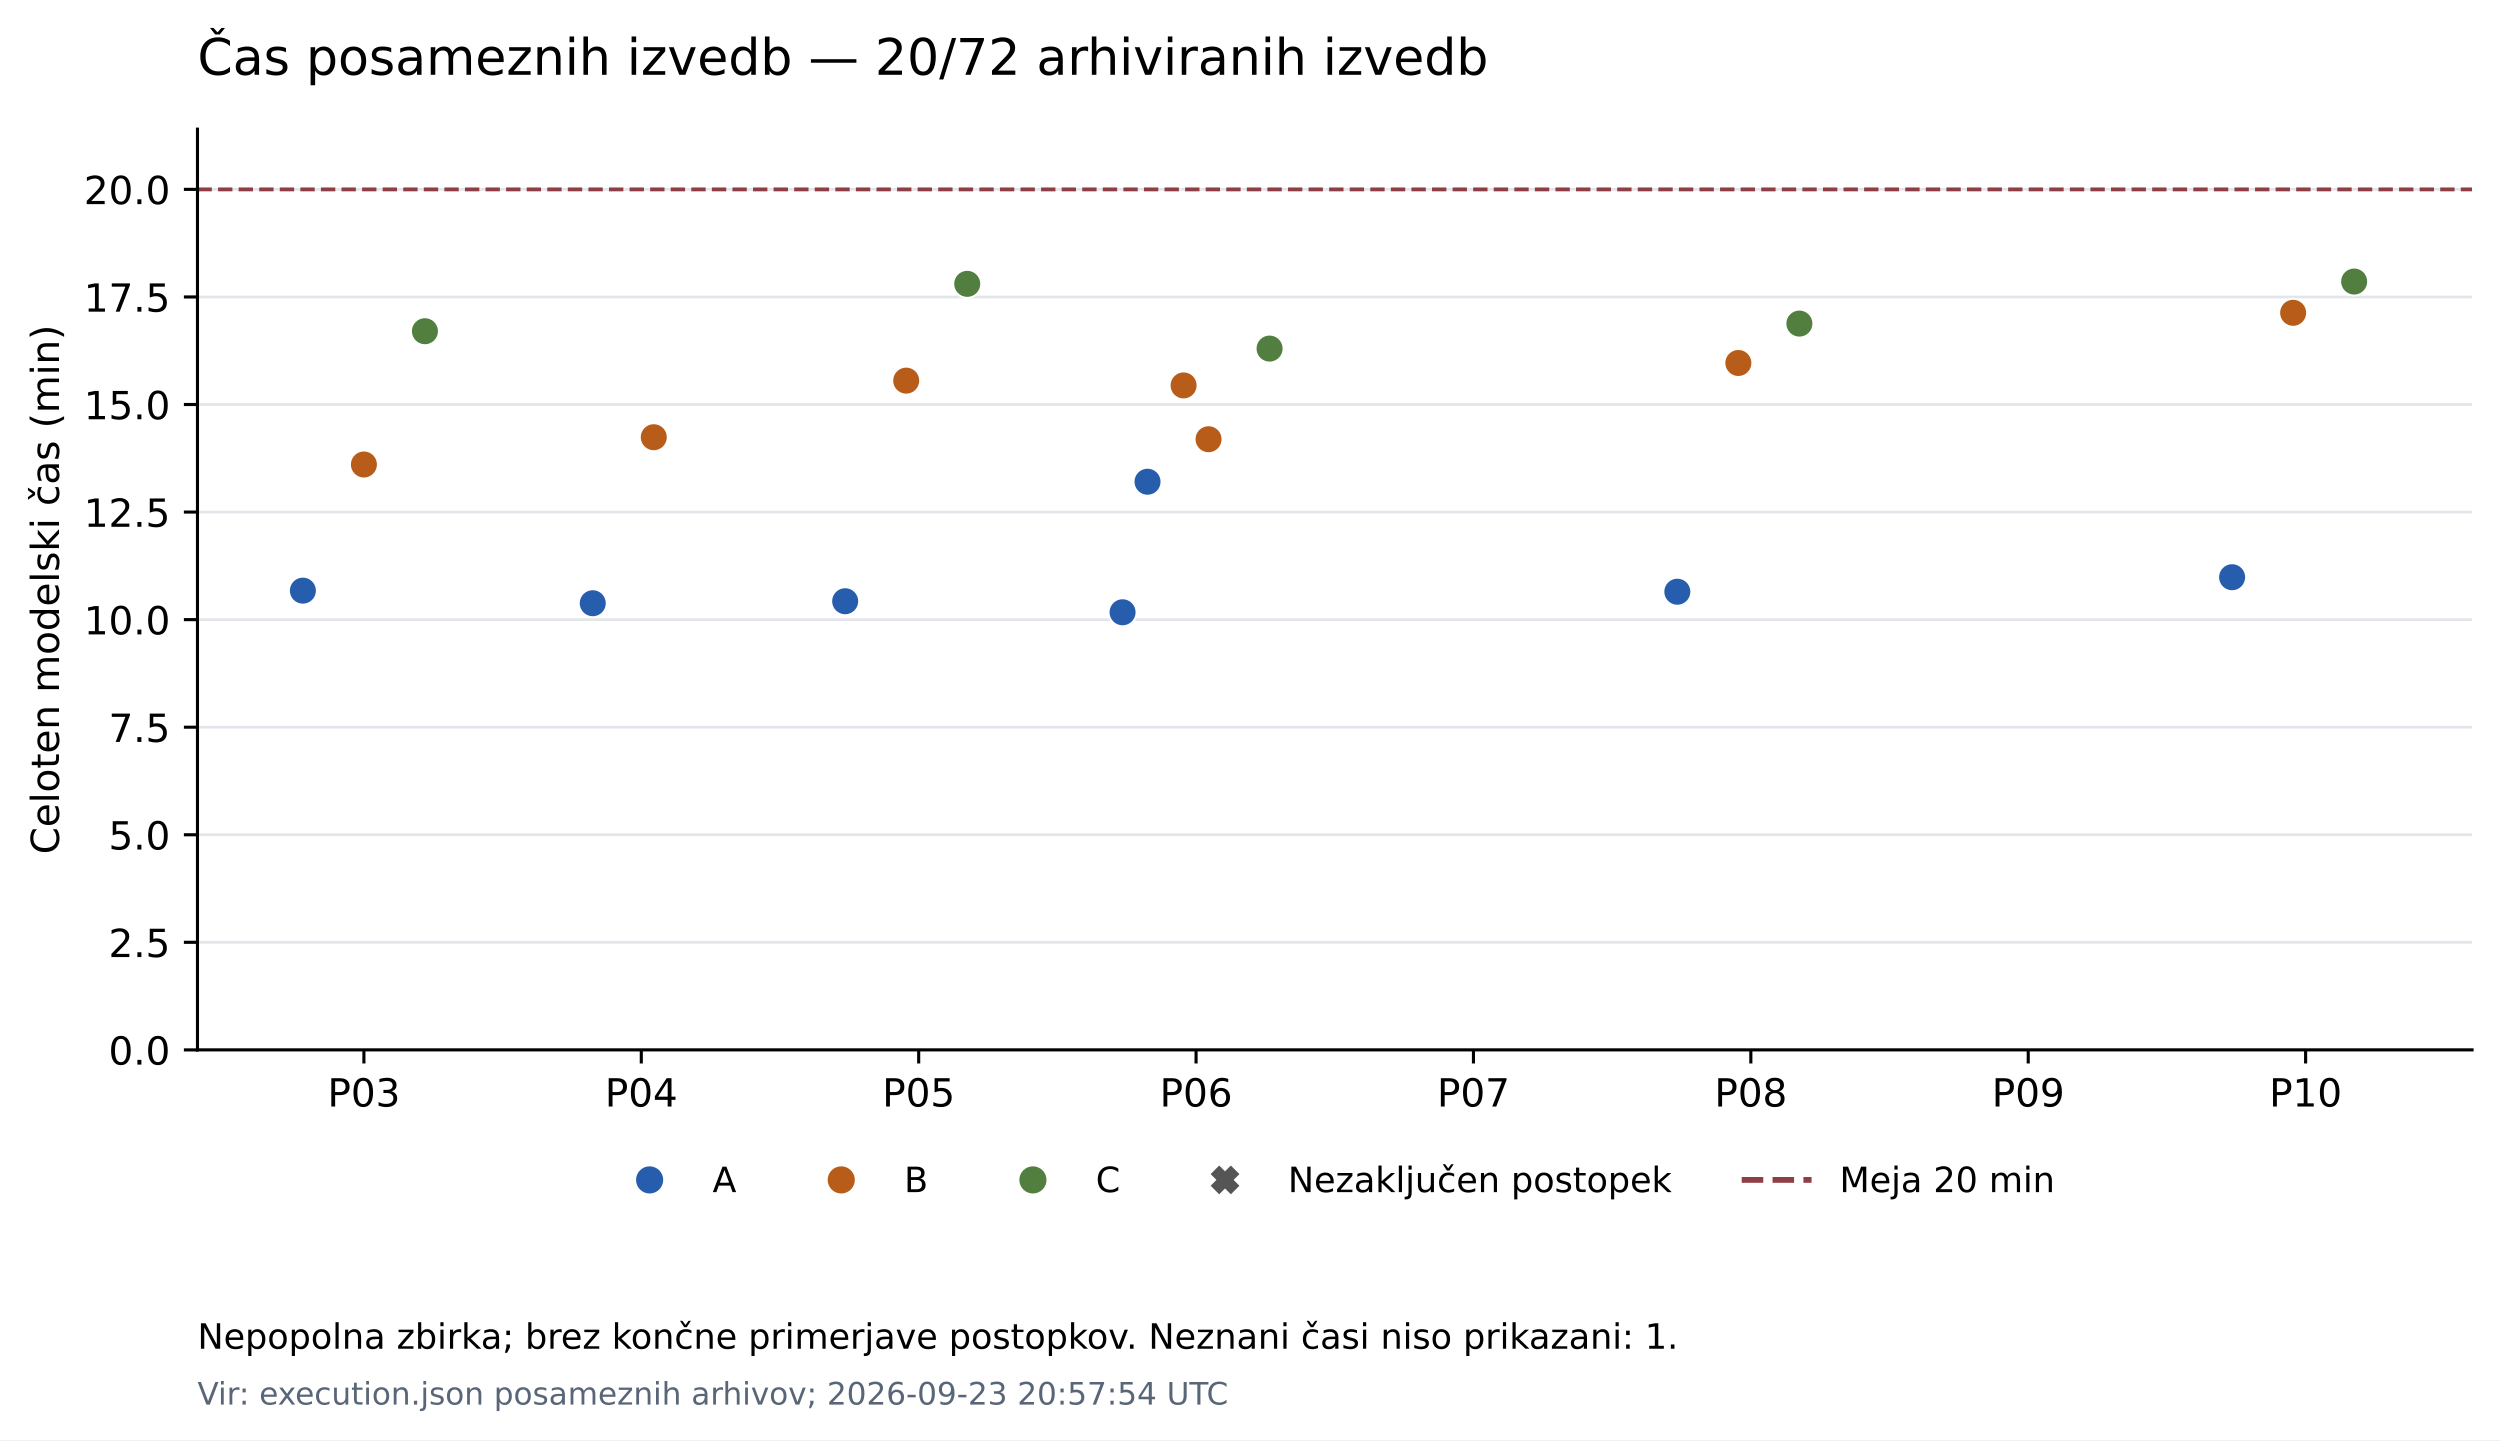
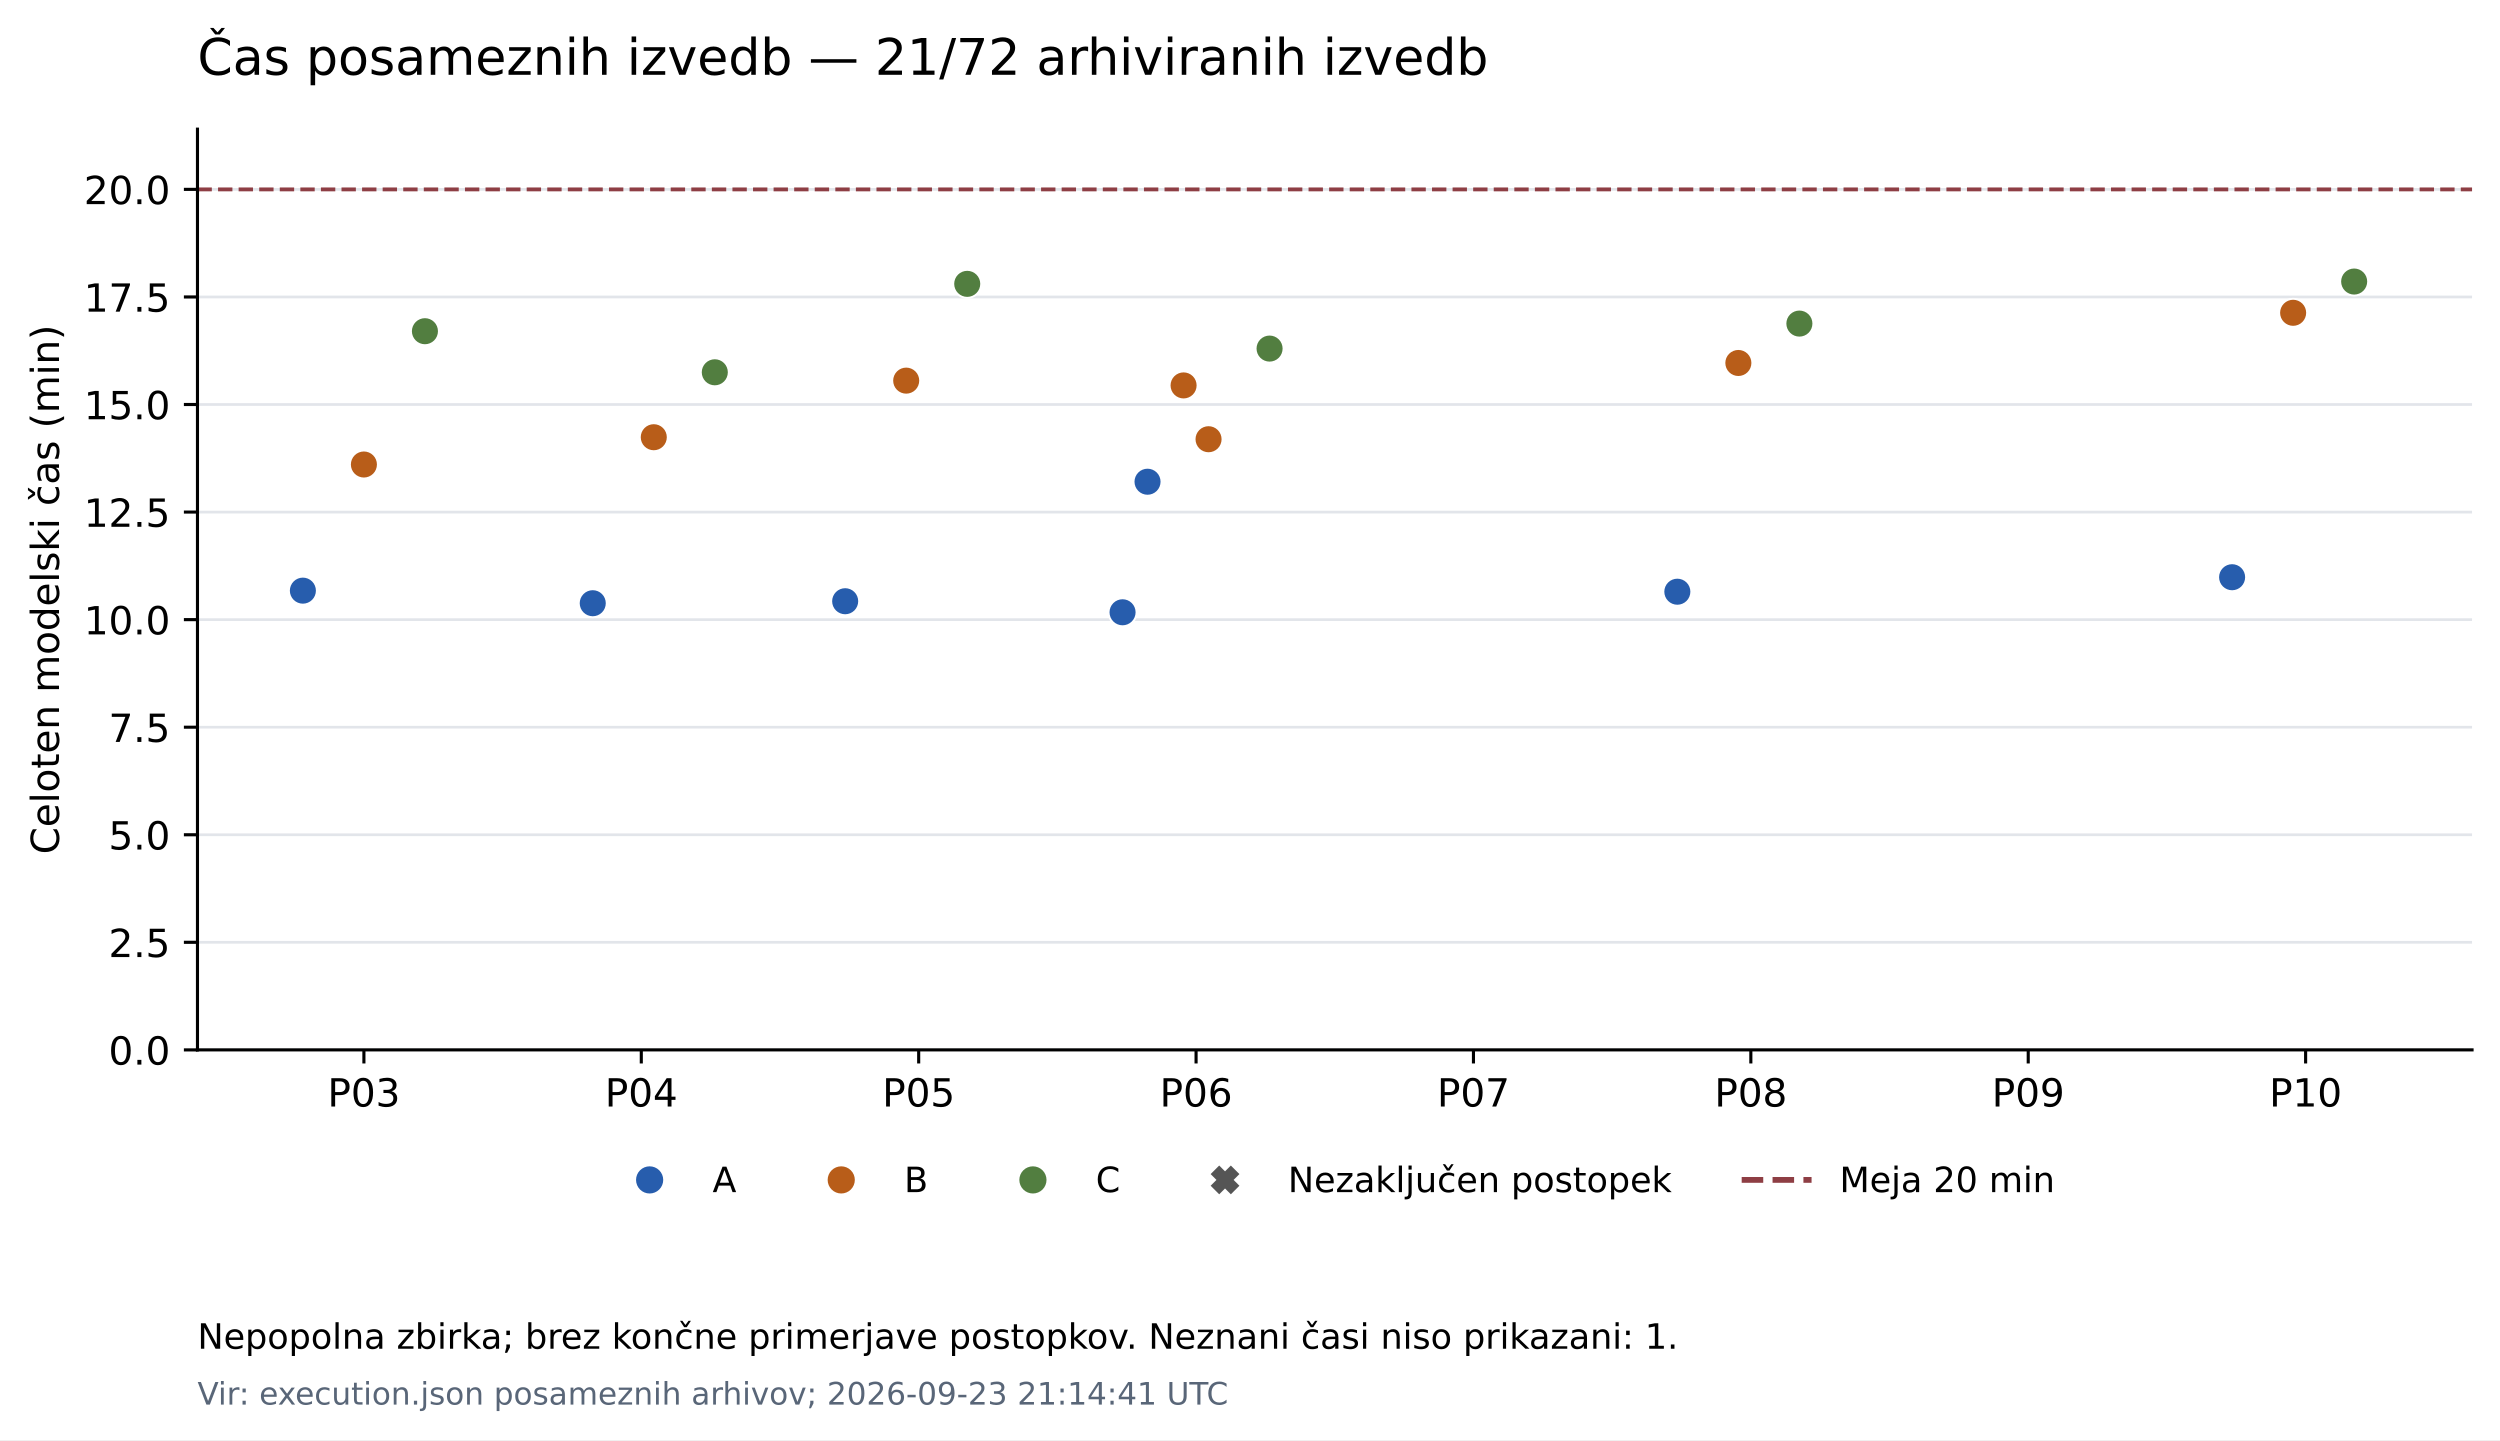
<svg xmlns="http://www.w3.org/2000/svg" xmlns:xlink="http://www.w3.org/1999/xlink" width="643.966pt" height="370.926pt" viewBox="0 0 643.966 370.926" version="1.1">
  <defs>
    <style type="text/css">*{stroke-linejoin: round; stroke-linecap: butt}</style>
  </defs>
  <g id="figure_1">
    <g id="patch_1">
      <path d="M 0 370.926  L 643.966 370.926  L 643.966 0  L 0 0  z " style="fill: #ffffff" />
    </g>
    <g id="axes_1">
      <g id="patch_2">
        <path d="M 50.866 270.436  L 636.766 270.436  L 636.766 33.268  L 50.866 33.268  z " style="fill: #ffffff" />
      </g>
      <g id="matplotlib.axis_1">
        <g id="xtick_1">
          <g id="line2d_1">
            <defs>
-               <path id="m37e0b57a57" d="M 0 0  L 0 3.5  " style="stroke: #000000; stroke-width: 0.8" />
+               <path id="m3f3e63aa2a" d="M 0 0  L 0 3.5  " style="stroke: #000000; stroke-width: 0.8" />
            </defs>
            <g>
-               <use xlink:href="#m37e0b57a57" x="93.737" y="270.436" style="stroke: #000000; stroke-width: 0.8" />
+               <use xlink:href="#m3f3e63aa2a" x="93.737" y="270.436" style="stroke: #000000; stroke-width: 0.8" />
            </g>
          </g>
          <g id="text_1">
            <text style="font-size: 10px; font-family: 'DejaVu Sans'; text-anchor: middle" x="93.737" y="285.033" transform="rotate(-0 93.73714 285.0333)">P03</text>
          </g>
        </g>
        <g id="xtick_2">
          <g id="line2d_2">
            <g>
-               <use xlink:href="#m37e0b57a57" x="165.188" y="270.436" style="stroke: #000000; stroke-width: 0.8" />
+               <use xlink:href="#m3f3e63aa2a" x="165.188" y="270.436" style="stroke: #000000; stroke-width: 0.8" />
            </g>
          </g>
          <g id="text_2">
            <text style="font-size: 10px; font-family: 'DejaVu Sans'; text-anchor: middle" x="165.188" y="285.033" transform="rotate(-0 165.1884 285.0333)">P04</text>
          </g>
        </g>
        <g id="xtick_3">
          <g id="line2d_3">
            <g>
-               <use xlink:href="#m37e0b57a57" x="236.64" y="270.436" style="stroke: #000000; stroke-width: 0.8" />
+               <use xlink:href="#m3f3e63aa2a" x="236.64" y="270.436" style="stroke: #000000; stroke-width: 0.8" />
            </g>
          </g>
          <g id="text_3">
            <text style="font-size: 10px; font-family: 'DejaVu Sans'; text-anchor: middle" x="236.64" y="285.033" transform="rotate(-0 236.6396 285.0333)">P05</text>
          </g>
        </g>
        <g id="xtick_4">
          <g id="line2d_4">
            <g>
-               <use xlink:href="#m37e0b57a57" x="308.091" y="270.436" style="stroke: #000000; stroke-width: 0.8" />
+               <use xlink:href="#m3f3e63aa2a" x="308.091" y="270.436" style="stroke: #000000; stroke-width: 0.8" />
            </g>
          </g>
          <g id="text_4">
            <text style="font-size: 10px; font-family: 'DejaVu Sans'; text-anchor: middle" x="308.091" y="285.033" transform="rotate(-0 308.0908 285.0333)">P06</text>
          </g>
        </g>
        <g id="xtick_5">
          <g id="line2d_5">
            <g>
-               <use xlink:href="#m37e0b57a57" x="379.542" y="270.436" style="stroke: #000000; stroke-width: 0.8" />
+               <use xlink:href="#m3f3e63aa2a" x="379.542" y="270.436" style="stroke: #000000; stroke-width: 0.8" />
            </g>
          </g>
          <g id="text_5">
            <text style="font-size: 10px; font-family: 'DejaVu Sans'; text-anchor: middle" x="379.542" y="285.033" transform="rotate(-0 379.542 285.0333)">P07</text>
          </g>
        </g>
        <g id="xtick_6">
          <g id="line2d_6">
            <g>
-               <use xlink:href="#m37e0b57a57" x="450.993" y="270.436" style="stroke: #000000; stroke-width: 0.8" />
+               <use xlink:href="#m3f3e63aa2a" x="450.993" y="270.436" style="stroke: #000000; stroke-width: 0.8" />
            </g>
          </g>
          <g id="text_6">
            <text style="font-size: 10px; font-family: 'DejaVu Sans'; text-anchor: middle" x="450.993" y="285.033" transform="rotate(-0 450.9932 285.0333)">P08</text>
          </g>
        </g>
        <g id="xtick_7">
          <g id="line2d_7">
            <g>
-               <use xlink:href="#m37e0b57a57" x="522.444" y="270.436" style="stroke: #000000; stroke-width: 0.8" />
+               <use xlink:href="#m3f3e63aa2a" x="522.444" y="270.436" style="stroke: #000000; stroke-width: 0.8" />
            </g>
          </g>
          <g id="text_7">
            <text style="font-size: 10px; font-family: 'DejaVu Sans'; text-anchor: middle" x="522.444" y="285.033" transform="rotate(-0 522.4445 285.0333)">P09</text>
          </g>
        </g>
        <g id="xtick_8">
          <g id="line2d_8">
            <g>
-               <use xlink:href="#m37e0b57a57" x="593.896" y="270.436" style="stroke: #000000; stroke-width: 0.8" />
+               <use xlink:href="#m3f3e63aa2a" x="593.896" y="270.436" style="stroke: #000000; stroke-width: 0.8" />
            </g>
          </g>
          <g id="text_8">
            <text style="font-size: 10px; font-family: 'DejaVu Sans'; text-anchor: middle" x="593.896" y="285.033" transform="rotate(-0 593.8957 285.0333)">P10</text>
          </g>
        </g>
      </g>
      <g id="matplotlib.axis_2">
        <g id="ytick_1">
          <g id="line2d_9">
-             <path d="M 50.866 270.436  L 636.766 270.436  " clip-path="url(#p782c0f29ef)" style="fill: none; stroke: #e2e5ea; stroke-width: 0.7; stroke-linecap: square" />
+             <path d="M 50.866 270.436  L 636.766 270.436  " clip-path="url(#p70aa2c5083)" style="fill: none; stroke: #e2e5ea; stroke-width: 0.7; stroke-linecap: square" />
          </g>
          <g id="line2d_10">
            <defs>
-               <path id="m2b2517d72a" d="M 0 0  L -3.5 0  " style="stroke: #000000; stroke-width: 0.8" />
+               <path id="mf4749b567b" d="M 0 0  L -3.5 0  " style="stroke: #000000; stroke-width: 0.8" />
            </defs>
            <g>
-               <use xlink:href="#m2b2517d72a" x="50.866" y="270.436" style="stroke: #000000; stroke-width: 0.8" />
+               <use xlink:href="#mf4749b567b" x="50.866" y="270.436" style="stroke: #000000; stroke-width: 0.8" />
            </g>
          </g>
          <g id="text_9">
            <text style="font-size: 10px; font-family: 'DejaVu Sans'; text-anchor: end" x="43.866" y="274.234" transform="rotate(-0 43.86641 274.2345)">0.0</text>
          </g>
        </g>
        <g id="ytick_2">
          <g id="line2d_11">
-             <path d="M 50.866 242.729  L 636.766 242.729  " clip-path="url(#p782c0f29ef)" style="fill: none; stroke: #e2e5ea; stroke-width: 0.7; stroke-linecap: square" />
+             <path d="M 50.866 242.729  L 636.766 242.729  " clip-path="url(#p70aa2c5083)" style="fill: none; stroke: #e2e5ea; stroke-width: 0.7; stroke-linecap: square" />
          </g>
          <g id="line2d_12">
            <g>
-               <use xlink:href="#m2b2517d72a" x="50.866" y="242.729" style="stroke: #000000; stroke-width: 0.8" />
+               <use xlink:href="#mf4749b567b" x="50.866" y="242.729" style="stroke: #000000; stroke-width: 0.8" />
            </g>
          </g>
          <g id="text_10">
            <text style="font-size: 10px; font-family: 'DejaVu Sans'; text-anchor: end" x="43.866" y="246.528" transform="rotate(-0 43.86641 246.5279)">2.5</text>
          </g>
        </g>
        <g id="ytick_3">
          <g id="line2d_13">
-             <path d="M 50.866 215.023  L 636.766 215.023  " clip-path="url(#p782c0f29ef)" style="fill: none; stroke: #e2e5ea; stroke-width: 0.7; stroke-linecap: square" />
+             <path d="M 50.866 215.023  L 636.766 215.023  " clip-path="url(#p70aa2c5083)" style="fill: none; stroke: #e2e5ea; stroke-width: 0.7; stroke-linecap: square" />
          </g>
          <g id="line2d_14">
            <g>
-               <use xlink:href="#m2b2517d72a" x="50.866" y="215.023" style="stroke: #000000; stroke-width: 0.8" />
+               <use xlink:href="#mf4749b567b" x="50.866" y="215.023" style="stroke: #000000; stroke-width: 0.8" />
            </g>
          </g>
          <g id="text_11">
            <text style="font-size: 10px; font-family: 'DejaVu Sans'; text-anchor: end" x="43.866" y="218.821" transform="rotate(-0 43.86641 218.8214)">5.0</text>
          </g>
        </g>
        <g id="ytick_4">
          <g id="line2d_15">
-             <path d="M 50.866 187.316  L 636.766 187.316  " clip-path="url(#p782c0f29ef)" style="fill: none; stroke: #e2e5ea; stroke-width: 0.7; stroke-linecap: square" />
+             <path d="M 50.866 187.316  L 636.766 187.316  " clip-path="url(#p70aa2c5083)" style="fill: none; stroke: #e2e5ea; stroke-width: 0.7; stroke-linecap: square" />
          </g>
          <g id="line2d_16">
            <g>
-               <use xlink:href="#m2b2517d72a" x="50.866" y="187.316" style="stroke: #000000; stroke-width: 0.8" />
+               <use xlink:href="#mf4749b567b" x="50.866" y="187.316" style="stroke: #000000; stroke-width: 0.8" />
            </g>
          </g>
          <g id="text_12">
            <text style="font-size: 10px; font-family: 'DejaVu Sans'; text-anchor: end" x="43.866" y="191.115" transform="rotate(-0 43.86641 191.1149)">7.5</text>
          </g>
        </g>
        <g id="ytick_5">
          <g id="line2d_17">
-             <path d="M 50.866 159.609  L 636.766 159.609  " clip-path="url(#p782c0f29ef)" style="fill: none; stroke: #e2e5ea; stroke-width: 0.7; stroke-linecap: square" />
+             <path d="M 50.866 159.609  L 636.766 159.609  " clip-path="url(#p70aa2c5083)" style="fill: none; stroke: #e2e5ea; stroke-width: 0.7; stroke-linecap: square" />
          </g>
          <g id="line2d_18">
            <g>
-               <use xlink:href="#m2b2517d72a" x="50.866" y="159.609" style="stroke: #000000; stroke-width: 0.8" />
+               <use xlink:href="#mf4749b567b" x="50.866" y="159.609" style="stroke: #000000; stroke-width: 0.8" />
            </g>
          </g>
          <g id="text_13">
            <text style="font-size: 10px; font-family: 'DejaVu Sans'; text-anchor: end" x="43.866" y="163.408" transform="rotate(-0 43.86641 163.4083)">10.0</text>
          </g>
        </g>
        <g id="ytick_6">
          <g id="line2d_19">
-             <path d="M 50.866 131.903  L 636.766 131.903  " clip-path="url(#p782c0f29ef)" style="fill: none; stroke: #e2e5ea; stroke-width: 0.7; stroke-linecap: square" />
+             <path d="M 50.866 131.903  L 636.766 131.903  " clip-path="url(#p70aa2c5083)" style="fill: none; stroke: #e2e5ea; stroke-width: 0.7; stroke-linecap: square" />
          </g>
          <g id="line2d_20">
            <g>
-               <use xlink:href="#m2b2517d72a" x="50.866" y="131.903" style="stroke: #000000; stroke-width: 0.8" />
+               <use xlink:href="#mf4749b567b" x="50.866" y="131.903" style="stroke: #000000; stroke-width: 0.8" />
            </g>
          </g>
          <g id="text_14">
            <text style="font-size: 10px; font-family: 'DejaVu Sans'; text-anchor: end" x="43.866" y="135.702" transform="rotate(-0 43.86641 135.7018)">12.5</text>
          </g>
        </g>
        <g id="ytick_7">
          <g id="line2d_21">
-             <path d="M 50.866 104.196  L 636.766 104.196  " clip-path="url(#p782c0f29ef)" style="fill: none; stroke: #e2e5ea; stroke-width: 0.7; stroke-linecap: square" />
+             <path d="M 50.866 104.196  L 636.766 104.196  " clip-path="url(#p70aa2c5083)" style="fill: none; stroke: #e2e5ea; stroke-width: 0.7; stroke-linecap: square" />
          </g>
          <g id="line2d_22">
            <g>
-               <use xlink:href="#m2b2517d72a" x="50.866" y="104.196" style="stroke: #000000; stroke-width: 0.8" />
+               <use xlink:href="#mf4749b567b" x="50.866" y="104.196" style="stroke: #000000; stroke-width: 0.8" />
            </g>
          </g>
          <g id="text_15">
            <text style="font-size: 10px; font-family: 'DejaVu Sans'; text-anchor: end" x="43.866" y="107.995" transform="rotate(-0 43.86641 107.9952)">15.0</text>
          </g>
        </g>
        <g id="ytick_8">
          <g id="line2d_23">
-             <path d="M 50.866 76.49  L 636.766 76.49  " clip-path="url(#p782c0f29ef)" style="fill: none; stroke: #e2e5ea; stroke-width: 0.7; stroke-linecap: square" />
+             <path d="M 50.866 76.49  L 636.766 76.49  " clip-path="url(#p70aa2c5083)" style="fill: none; stroke: #e2e5ea; stroke-width: 0.7; stroke-linecap: square" />
          </g>
          <g id="line2d_24">
            <g>
-               <use xlink:href="#m2b2517d72a" x="50.866" y="76.49" style="stroke: #000000; stroke-width: 0.8" />
+               <use xlink:href="#mf4749b567b" x="50.866" y="76.49" style="stroke: #000000; stroke-width: 0.8" />
            </g>
          </g>
          <g id="text_16">
            <text style="font-size: 10px; font-family: 'DejaVu Sans'; text-anchor: end" x="43.866" y="80.289" transform="rotate(-0 43.86641 80.28869)">17.5</text>
          </g>
        </g>
        <g id="ytick_9">
          <g id="line2d_25">
-             <path d="M 50.866 48.783  L 636.766 48.783  " clip-path="url(#p782c0f29ef)" style="fill: none; stroke: #e2e5ea; stroke-width: 0.7; stroke-linecap: square" />
+             <path d="M 50.866 48.783  L 636.766 48.783  " clip-path="url(#p70aa2c5083)" style="fill: none; stroke: #e2e5ea; stroke-width: 0.7; stroke-linecap: square" />
          </g>
          <g id="line2d_26">
            <g>
-               <use xlink:href="#m2b2517d72a" x="50.866" y="48.783" style="stroke: #000000; stroke-width: 0.8" />
+               <use xlink:href="#mf4749b567b" x="50.866" y="48.783" style="stroke: #000000; stroke-width: 0.8" />
            </g>
          </g>
          <g id="text_17">
            <text style="font-size: 10px; font-family: 'DejaVu Sans'; text-anchor: end" x="43.866" y="52.582" transform="rotate(-0 43.86641 52.58215)">20.0</text>
          </g>
        </g>
        <g id="text_18">
          <text style="font-size: 10px; font-family: 'DejaVu Sans'; text-anchor: middle" x="15.198" y="151.852" transform="rotate(-90 15.19844 151.8517)">Celoten modelski čas (min)</text>
        </g>
      </g>
      <g id="line2d_27">
-         <path d="M 50.866 48.783  L 636.766 48.783  " clip-path="url(#p782c0f29ef)" style="fill: none; stroke-dasharray: 3.7,1.6; stroke-dashoffset: 0; stroke: #8e3e44" />
+         <path d="M 50.866 48.783  L 636.766 48.783  " clip-path="url(#p70aa2c5083)" style="fill: none; stroke-dasharray: 3.7,1.6; stroke-dashoffset: 0; stroke: #8e3e44" />
      </g>
      <g id="patch_3">
        <path d="M 50.866 270.436  L 50.866 33.268  " style="fill: none; stroke: #000000; stroke-width: 0.8; stroke-linejoin: miter; stroke-linecap: square" />
      </g>
      <g id="patch_4">
        <path d="M 50.866 270.436  L 636.766 270.436  " style="fill: none; stroke: #000000; stroke-width: 0.8; stroke-linejoin: miter; stroke-linecap: square" />
      </g>
      <g id="PathCollection_1">
        <defs>
-           <path id="mf827e0c6c8" d="M 0 3.606  C 0.956 3.606 1.873 3.226 2.55 2.55  C 3.226 1.873 3.606 0.956 3.606 0  C 3.606 -0.956 3.226 -1.873 2.55 -2.55  C 1.873 -3.226 0.956 -3.606 0 -3.606  C -0.956 -3.606 -1.873 -3.226 -2.55 -2.55  C -3.226 -1.873 -3.606 -0.956 -3.606 0  C -3.606 0.956 -3.226 1.873 -2.55 2.55  C -1.873 3.226 -0.956 3.606 0 3.606  z " style="stroke: #ffffff; stroke-width: 0.5" />
+           <path id="mf18e325793" d="M 0 3.606  C 0.956 3.606 1.873 3.226 2.55 2.55  C 3.226 1.873 3.606 0.956 3.606 0  C 3.606 -0.956 3.226 -1.873 2.55 -2.55  C 1.873 -3.226 0.956 -3.606 0 -3.606  C -0.956 -3.606 -1.873 -3.226 -2.55 -2.55  C -3.226 -1.873 -3.606 -0.956 -3.606 0  C -3.606 0.956 -3.226 1.873 -2.55 2.55  C -1.873 3.226 -0.956 3.606 0 3.606  z " style="stroke: #ffffff; stroke-width: 0.5" />
        </defs>
-         <g clip-path="url(#p782c0f29ef)">
-           <use xlink:href="#mf827e0c6c8" x="217.705" y="154.869" style="fill: #275dad; stroke: #ffffff; stroke-width: 0.5" />
+         <g clip-path="url(#p70aa2c5083)">
+           <use xlink:href="#mf18e325793" x="217.705" y="154.869" style="fill: #275dad; stroke: #ffffff; stroke-width: 0.5" />
        </g>
      </g>
      <g id="PathCollection_2">
        <defs>
-           <path id="m3459dcd9a2" d="M 0 3.606  C 0.956 3.606 1.873 3.226 2.55 2.55  C 3.226 1.873 3.606 0.956 3.606 0  C 3.606 -0.956 3.226 -1.873 2.55 -2.55  C 1.873 -3.226 0.956 -3.606 0 -3.606  C -0.956 -3.606 -1.873 -3.226 -2.55 -2.55  C -3.226 -1.873 -3.606 -0.956 -3.606 0  C -3.606 0.956 -3.226 1.873 -2.55 2.55  C -1.873 3.226 -0.956 3.606 0 3.606  z " style="stroke: #ffffff; stroke-width: 0.5" />
+           <path id="m485b791919" d="M 0 3.606  C 0.956 3.606 1.873 3.226 2.55 2.55  C 3.226 1.873 3.606 0.956 3.606 0  C 3.606 -0.956 3.226 -1.873 2.55 -2.55  C 1.873 -3.226 0.956 -3.606 0 -3.606  C -0.956 -3.606 -1.873 -3.226 -2.55 -2.55  C -3.226 -1.873 -3.606 -0.956 -3.606 0  C -3.606 0.956 -3.226 1.873 -2.55 2.55  C -1.873 3.226 -0.956 3.606 0 3.606  z " style="stroke: #ffffff; stroke-width: 0.5" />
        </defs>
-         <g clip-path="url(#p782c0f29ef)">
-           <use xlink:href="#m3459dcd9a2" x="233.424" y="98.046" style="fill: #b85d19; stroke: #ffffff; stroke-width: 0.5" />
+         <g clip-path="url(#p70aa2c5083)">
+           <use xlink:href="#m485b791919" x="233.424" y="98.046" style="fill: #b85d19; stroke: #ffffff; stroke-width: 0.5" />
        </g>
      </g>
      <g id="PathCollection_3">
        <defs>
-           <path id="m6b4bdfec7b" d="M 0 3.606  C 0.956 3.606 1.873 3.226 2.55 2.55  C 3.226 1.873 3.606 0.956 3.606 0  C 3.606 -0.956 3.226 -1.873 2.55 -2.55  C 1.873 -3.226 0.956 -3.606 0 -3.606  C -0.956 -3.606 -1.873 -3.226 -2.55 -2.55  C -3.226 -1.873 -3.606 -0.956 -3.606 0  C -3.606 0.956 -3.226 1.873 -2.55 2.55  C -1.873 3.226 -0.956 3.606 0 3.606  z " style="stroke: #ffffff; stroke-width: 0.5" />
+           <path id="m135722d554" d="M 0 3.606  C 0.956 3.606 1.873 3.226 2.55 2.55  C 3.226 1.873 3.606 0.956 3.606 0  C 3.606 -0.956 3.226 -1.873 2.55 -2.55  C 1.873 -3.226 0.956 -3.606 0 -3.606  C -0.956 -3.606 -1.873 -3.226 -2.55 -2.55  C -3.226 -1.873 -3.606 -0.956 -3.606 0  C -3.606 0.956 -3.226 1.873 -2.55 2.55  C -1.873 3.226 -0.956 3.606 0 3.606  z " style="stroke: #ffffff; stroke-width: 0.5" />
        </defs>
-         <g clip-path="url(#p782c0f29ef)">
-           <use xlink:href="#m6b4bdfec7b" x="249.144" y="73.116" style="fill: #527e40; stroke: #ffffff; stroke-width: 0.5" />
+         <g clip-path="url(#p70aa2c5083)">
+           <use xlink:href="#m135722d554" x="249.144" y="73.116" style="fill: #527e40; stroke: #ffffff; stroke-width: 0.5" />
        </g>
      </g>
      <g id="PathCollection_4">
-         <g clip-path="url(#p782c0f29ef)">
-           <use xlink:href="#mf827e0c6c8" x="574.961" y="148.685" style="fill: #275dad; stroke: #ffffff; stroke-width: 0.5" />
+         <g clip-path="url(#p70aa2c5083)">
+           <use xlink:href="#mf18e325793" x="574.961" y="148.685" style="fill: #275dad; stroke: #ffffff; stroke-width: 0.5" />
        </g>
      </g>
      <g id="PathCollection_5">
-         <g clip-path="url(#p782c0f29ef)">
-           <use xlink:href="#m6b4bdfec7b" x="606.4" y="72.522" style="fill: #527e40; stroke: #ffffff; stroke-width: 0.5" />
+         <g clip-path="url(#p70aa2c5083)">
+           <use xlink:href="#m135722d554" x="606.4" y="72.522" style="fill: #527e40; stroke: #ffffff; stroke-width: 0.5" />
        </g>
      </g>
      <g id="PathCollection_6">
-         <g clip-path="url(#p782c0f29ef)">
-           <use xlink:href="#m3459dcd9a2" x="590.68" y="80.573" style="fill: #b85d19; stroke: #ffffff; stroke-width: 0.5" />
+         <g clip-path="url(#p70aa2c5083)">
+           <use xlink:href="#m485b791919" x="590.68" y="80.573" style="fill: #b85d19; stroke: #ffffff; stroke-width: 0.5" />
        </g>
      </g>
      <g id="PathCollection_7">
-         <g clip-path="url(#p782c0f29ef)">
-           <use xlink:href="#mf827e0c6c8" x="289.156" y="157.714" style="fill: #275dad; stroke: #ffffff; stroke-width: 0.5" />
+         <g clip-path="url(#p70aa2c5083)">
+           <use xlink:href="#mf18e325793" x="289.156" y="157.714" style="fill: #275dad; stroke: #ffffff; stroke-width: 0.5" />
        </g>
      </g>
      <g id="PathCollection_8">
-         <g clip-path="url(#p782c0f29ef)">
-           <use xlink:href="#m3459dcd9a2" x="304.875" y="99.278" style="fill: #b85d19; stroke: #ffffff; stroke-width: 0.5" />
+         <g clip-path="url(#p70aa2c5083)">
+           <use xlink:href="#m485b791919" x="304.875" y="99.278" style="fill: #b85d19; stroke: #ffffff; stroke-width: 0.5" />
        </g>
      </g>
      <g id="PathCollection_9">
-         <g clip-path="url(#p782c0f29ef)">
-           <use xlink:href="#mf827e0c6c8" x="432.059" y="152.417" style="fill: #275dad; stroke: #ffffff; stroke-width: 0.5" />
+         <g clip-path="url(#p70aa2c5083)">
+           <use xlink:href="#mf18e325793" x="432.059" y="152.417" style="fill: #275dad; stroke: #ffffff; stroke-width: 0.5" />
        </g>
      </g>
      <g id="PathCollection_10">
-         <g clip-path="url(#p782c0f29ef)">
-           <use xlink:href="#m6b4bdfec7b" x="463.497" y="83.352" style="fill: #527e40; stroke: #ffffff; stroke-width: 0.5" />
+         <g clip-path="url(#p70aa2c5083)">
+           <use xlink:href="#m135722d554" x="463.497" y="83.352" style="fill: #527e40; stroke: #ffffff; stroke-width: 0.5" />
        </g>
      </g>
      <g id="PathCollection_11">
-         <g clip-path="url(#p782c0f29ef)">
-           <use xlink:href="#m3459dcd9a2" x="447.778" y="93.498" style="fill: #b85d19; stroke: #ffffff; stroke-width: 0.5" />
+         <g clip-path="url(#p70aa2c5083)">
+           <use xlink:href="#m485b791919" x="447.778" y="93.498" style="fill: #b85d19; stroke: #ffffff; stroke-width: 0.5" />
        </g>
      </g>
      <g id="PathCollection_12">
-         <g clip-path="url(#p782c0f29ef)">
-           <use xlink:href="#m3459dcd9a2" x="93.737" y="119.651" style="fill: #b85d19; stroke: #ffffff; stroke-width: 0.5" />
+         <g clip-path="url(#p70aa2c5083)">
+           <use xlink:href="#m485b791919" x="93.737" y="119.651" style="fill: #b85d19; stroke: #ffffff; stroke-width: 0.5" />
        </g>
      </g>
      <g id="PathCollection_13">
-         <g clip-path="url(#p782c0f29ef)">
-           <use xlink:href="#m6b4bdfec7b" x="109.456" y="85.315" style="fill: #527e40; stroke: #ffffff; stroke-width: 0.5" />
+         <g clip-path="url(#p70aa2c5083)">
+           <use xlink:href="#m135722d554" x="109.456" y="85.315" style="fill: #527e40; stroke: #ffffff; stroke-width: 0.5" />
        </g>
      </g>
      <g id="PathCollection_14">
-         <g clip-path="url(#p782c0f29ef)">
-           <use xlink:href="#mf827e0c6c8" x="78.018" y="152.143" style="fill: #275dad; stroke: #ffffff; stroke-width: 0.5" />
+         <g clip-path="url(#p70aa2c5083)">
+           <use xlink:href="#mf18e325793" x="78.018" y="152.143" style="fill: #275dad; stroke: #ffffff; stroke-width: 0.5" />
        </g>
      </g>
      <g id="PathCollection_15">
-         <g clip-path="url(#p782c0f29ef)">
-           <use xlink:href="#m3459dcd9a2" x="311.306" y="113.139" style="fill: #b85d19; stroke: #ffffff; stroke-width: 0.5" />
+         <g clip-path="url(#p70aa2c5083)">
+           <use xlink:href="#m485b791919" x="311.306" y="113.139" style="fill: #b85d19; stroke: #ffffff; stroke-width: 0.5" />
        </g>
      </g>
      <g id="PathCollection_16">
-         <g clip-path="url(#p782c0f29ef)">
-           <use xlink:href="#mf827e0c6c8" x="295.587" y="124.086" style="fill: #275dad; stroke: #ffffff; stroke-width: 0.5" />
+         <g clip-path="url(#p70aa2c5083)">
+           <use xlink:href="#mf18e325793" x="295.587" y="124.086" style="fill: #275dad; stroke: #ffffff; stroke-width: 0.5" />
        </g>
      </g>
      <g id="PathCollection_17">
-         <g clip-path="url(#p782c0f29ef)">
-           <use xlink:href="#m6b4bdfec7b" x="327.025" y="89.791" style="fill: #527e40; stroke: #ffffff; stroke-width: 0.5" />
+         <g clip-path="url(#p70aa2c5083)">
+           <use xlink:href="#m135722d554" x="327.025" y="89.791" style="fill: #527e40; stroke: #ffffff; stroke-width: 0.5" />
        </g>
      </g>
      <g id="PathCollection_18">
-         <g clip-path="url(#p782c0f29ef)">
-           <use xlink:href="#m3459dcd9a2" x="168.404" y="112.622" style="fill: #b85d19; stroke: #ffffff; stroke-width: 0.5" />
+         <g clip-path="url(#p70aa2c5083)">
+           <use xlink:href="#m485b791919" x="168.404" y="112.622" style="fill: #b85d19; stroke: #ffffff; stroke-width: 0.5" />
        </g>
      </g>
      <g id="PathCollection_19">
-         <g clip-path="url(#p782c0f29ef)">
-           <use xlink:href="#mf827e0c6c8" x="152.684" y="155.382" style="fill: #275dad; stroke: #ffffff; stroke-width: 0.5" />
+         <g clip-path="url(#p70aa2c5083)">
+           <use xlink:href="#mf18e325793" x="152.684" y="155.382" style="fill: #275dad; stroke: #ffffff; stroke-width: 0.5" />
+         </g>
+       </g>
+       <g id="PathCollection_20">
+         <g clip-path="url(#p70aa2c5083)">
+           <use xlink:href="#m135722d554" x="184.123" y="95.896" style="fill: #527e40; stroke: #ffffff; stroke-width: 0.5" />
        </g>
      </g>
      <g id="text_19">
-         <text style="font-size: 13px; font-family: 'DejaVu Sans'; text-anchor: start" x="50.866" y="19.268" transform="rotate(-0 50.86641 19.26766)">Čas posameznih izvedb — 20/72 arhiviranih izvedb</text>
+         <text style="font-size: 13px; font-family: 'DejaVu Sans'; text-anchor: start" x="50.866" y="19.268" transform="rotate(-0 50.86641 19.26766)">Čas posameznih izvedb — 21/72 arhiviranih izvedb</text>
      </g>
      <g id="legend_1">
        <g id="line2d_28">
          <defs>
-             <path id="mb07b79f874" d="M 0 3  C 0.796 3 1.559 2.684 2.121 2.121  C 2.684 1.559 3 0.796 3 0  C 3 -0.796 2.684 -1.559 2.121 -2.121  C 1.559 -2.684 0.796 -3 0 -3  C -0.796 -3 -1.559 -2.684 -2.121 -2.121  C -2.684 -1.559 -3 -0.796 -3 0  C -3 0.796 -2.684 1.559 -2.121 2.121  C -1.559 2.684 -0.796 3 0 3  z " style="stroke: #275dad" />
+             <path id="m0303c282c2" d="M 0 3  C 0.796 3 1.559 2.684 2.121 2.121  C 2.684 1.559 3 0.796 3 0  C 3 -0.796 2.684 -1.559 2.121 -2.121  C 1.559 -2.684 0.796 -3 0 -3  C -0.796 -3 -1.559 -2.684 -2.121 -2.121  C -2.684 -1.559 -3 -0.796 -3 0  C -3 0.796 -2.684 1.559 -2.121 2.121  C -1.559 2.684 -0.796 3 0 3  z " style="stroke: #275dad" />
          </defs>
          <g>
-             <use xlink:href="#mb07b79f874" x="167.336" y="303.929" style="fill: #275dad; stroke: #275dad" />
+             <use xlink:href="#m0303c282c2" x="167.336" y="303.929" style="fill: #275dad; stroke: #275dad" />
          </g>
        </g>
        <g id="text_20">
          <text style="font-size: 9px; font-family: 'DejaVu Sans'; text-anchor: start" x="183.536" y="307.079" transform="rotate(-0 183.5355 307.0794)">A</text>
        </g>
        <g id="line2d_29">
          <defs>
-             <path id="md32f1b08b4" d="M 0 3  C 0.796 3 1.559 2.684 2.121 2.121  C 2.684 1.559 3 0.796 3 0  C 3 -0.796 2.684 -1.559 2.121 -2.121  C 1.559 -2.684 0.796 -3 0 -3  C -0.796 -3 -1.559 -2.684 -2.121 -2.121  C -2.684 -1.559 -3 -0.796 -3 0  C -3 0.796 -2.684 1.559 -2.121 2.121  C -1.559 2.684 -0.796 3 0 3  z " style="stroke: #b85d19" />
+             <path id="m255afdffcf" d="M 0 3  C 0.796 3 1.559 2.684 2.121 2.121  C 2.684 1.559 3 0.796 3 0  C 3 -0.796 2.684 -1.559 2.121 -2.121  C 1.559 -2.684 0.796 -3 0 -3  C -0.796 -3 -1.559 -2.684 -2.121 -2.121  C -2.684 -1.559 -3 -0.796 -3 0  C -3 0.796 -2.684 1.559 -2.121 2.121  C -1.559 2.684 -0.796 3 0 3  z " style="stroke: #b85d19" />
          </defs>
          <g>
-             <use xlink:href="#md32f1b08b4" x="216.692" y="303.929" style="fill: #b85d19; stroke: #b85d19" />
+             <use xlink:href="#m255afdffcf" x="216.692" y="303.929" style="fill: #b85d19; stroke: #b85d19" />
          </g>
        </g>
        <g id="text_21">
          <text style="font-size: 9px; font-family: 'DejaVu Sans'; text-anchor: start" x="232.892" y="307.079" transform="rotate(-0 232.8921 307.0794)">B</text>
        </g>
        <g id="line2d_30">
          <defs>
-             <path id="m862c41f831" d="M 0 3  C 0.796 3 1.559 2.684 2.121 2.121  C 2.684 1.559 3 0.796 3 0  C 3 -0.796 2.684 -1.559 2.121 -2.121  C 1.559 -2.684 0.796 -3 0 -3  C -0.796 -3 -1.559 -2.684 -2.121 -2.121  C -2.684 -1.559 -3 -0.796 -3 0  C -3 0.796 -2.684 1.559 -2.121 2.121  C -1.559 2.684 -0.796 3 0 3  z " style="stroke: #527e40" />
+             <path id="m27ce710127" d="M 0 3  C 0.796 3 1.559 2.684 2.121 2.121  C 2.684 1.559 3 0.796 3 0  C 3 -0.796 2.684 -1.559 2.121 -2.121  C 1.559 -2.684 0.796 -3 0 -3  C -0.796 -3 -1.559 -2.684 -2.121 -2.121  C -2.684 -1.559 -3 -0.796 -3 0  C -3 0.796 -2.684 1.559 -2.121 2.121  C -1.559 2.684 -0.796 3 0 3  z " style="stroke: #527e40" />
          </defs>
          <g>
-             <use xlink:href="#m862c41f831" x="266.067" y="303.929" style="fill: #527e40; stroke: #527e40" />
+             <use xlink:href="#m27ce710127" x="266.067" y="303.929" style="fill: #527e40; stroke: #527e40" />
          </g>
        </g>
        <g id="text_22">
          <text style="font-size: 9px; font-family: 'DejaVu Sans'; text-anchor: start" x="282.267" y="307.079" transform="rotate(-0 282.267 307.0794)">C</text>
        </g>
        <g id="line2d_31">
          <defs>
-             <path id="m30587e81f5" d="M -1.5 3  L 0 1.5  L 1.5 3  L 3 1.5  L 1.5 0  L 3 -1.5  L 1.5 -3  L 0 -1.5  L -1.5 -3  L -3 -1.5  L -1.5 0  L -3 1.5  z " style="stroke: #555555; stroke-linejoin: miter" />
+             <path id="m6a03bd9b38" d="M -1.5 3  L 0 1.5  L 1.5 3  L 3 1.5  L 1.5 0  L 3 -1.5  L 1.5 -3  L 0 -1.5  L -1.5 -3  L -3 -1.5  L -1.5 0  L -3 1.5  z " style="stroke: #555555; stroke-linejoin: miter" />
          </defs>
          <g>
-             <use xlink:href="#m30587e81f5" x="315.551" y="303.929" style="fill: #555555; stroke: #555555; stroke-linejoin: miter" />
+             <use xlink:href="#m6a03bd9b38" x="315.551" y="303.929" style="fill: #555555; stroke: #555555; stroke-linejoin: miter" />
          </g>
        </g>
        <g id="text_23">
          <text style="font-size: 9px; font-family: 'DejaVu Sans'; text-anchor: start" x="331.751" y="307.079" transform="rotate(-0 331.7515 307.0794)">Nezaključen postopek</text>
        </g>
        <g id="line2d_32">
          <path d="M 448.635 303.929  L 457.635 303.929  L 466.635 303.929  " style="fill: none; stroke-dasharray: 5.55,2.4; stroke-dashoffset: 0; stroke: #8e3e44; stroke-width: 1.5" />
        </g>
        <g id="text_24">
          <text style="font-size: 9px; font-family: 'DejaVu Sans'; text-anchor: start" x="473.835" y="307.079" transform="rotate(-0 473.8348 307.0794)">Meja 20 min</text>
        </g>
      </g>
    </g>
    <g id="text_25">
      <text style="font-size: 9px; font-family: 'DejaVu Sans'; text-anchor: start" x="50.866" y="347.418" transform="rotate(-0 50.86641 347.4181)">Nepopolna zbirka; brez končne primerjave postopkov. Neznani časi niso prikazani: 1.</text>
    </g>
    <g id="text_26">
-       <text style="font-size: 8px; font-family: 'DejaVu Sans'; text-anchor: start; fill: #596678" x="50.866" y="361.804" transform="rotate(-0 50.86641 361.8037)">Vir: execution.json posameznih arhivov; 2026-09-23 20:57:54 UTC</text>
+       <text style="font-size: 8px; font-family: 'DejaVu Sans'; text-anchor: start; fill: #596678" x="50.866" y="361.804" transform="rotate(-0 50.86641 361.8037)">Vir: execution.json posameznih arhivov; 2026-09-23 21:14:41 UTC</text>
    </g>
  </g>
  <defs>
-     <clipPath id="p782c0f29ef">
+     <clipPath id="p70aa2c5083">
      <rect x="50.866" y="33.268" width="585.9" height="237.168" />
    </clipPath>
  </defs>
</svg>
